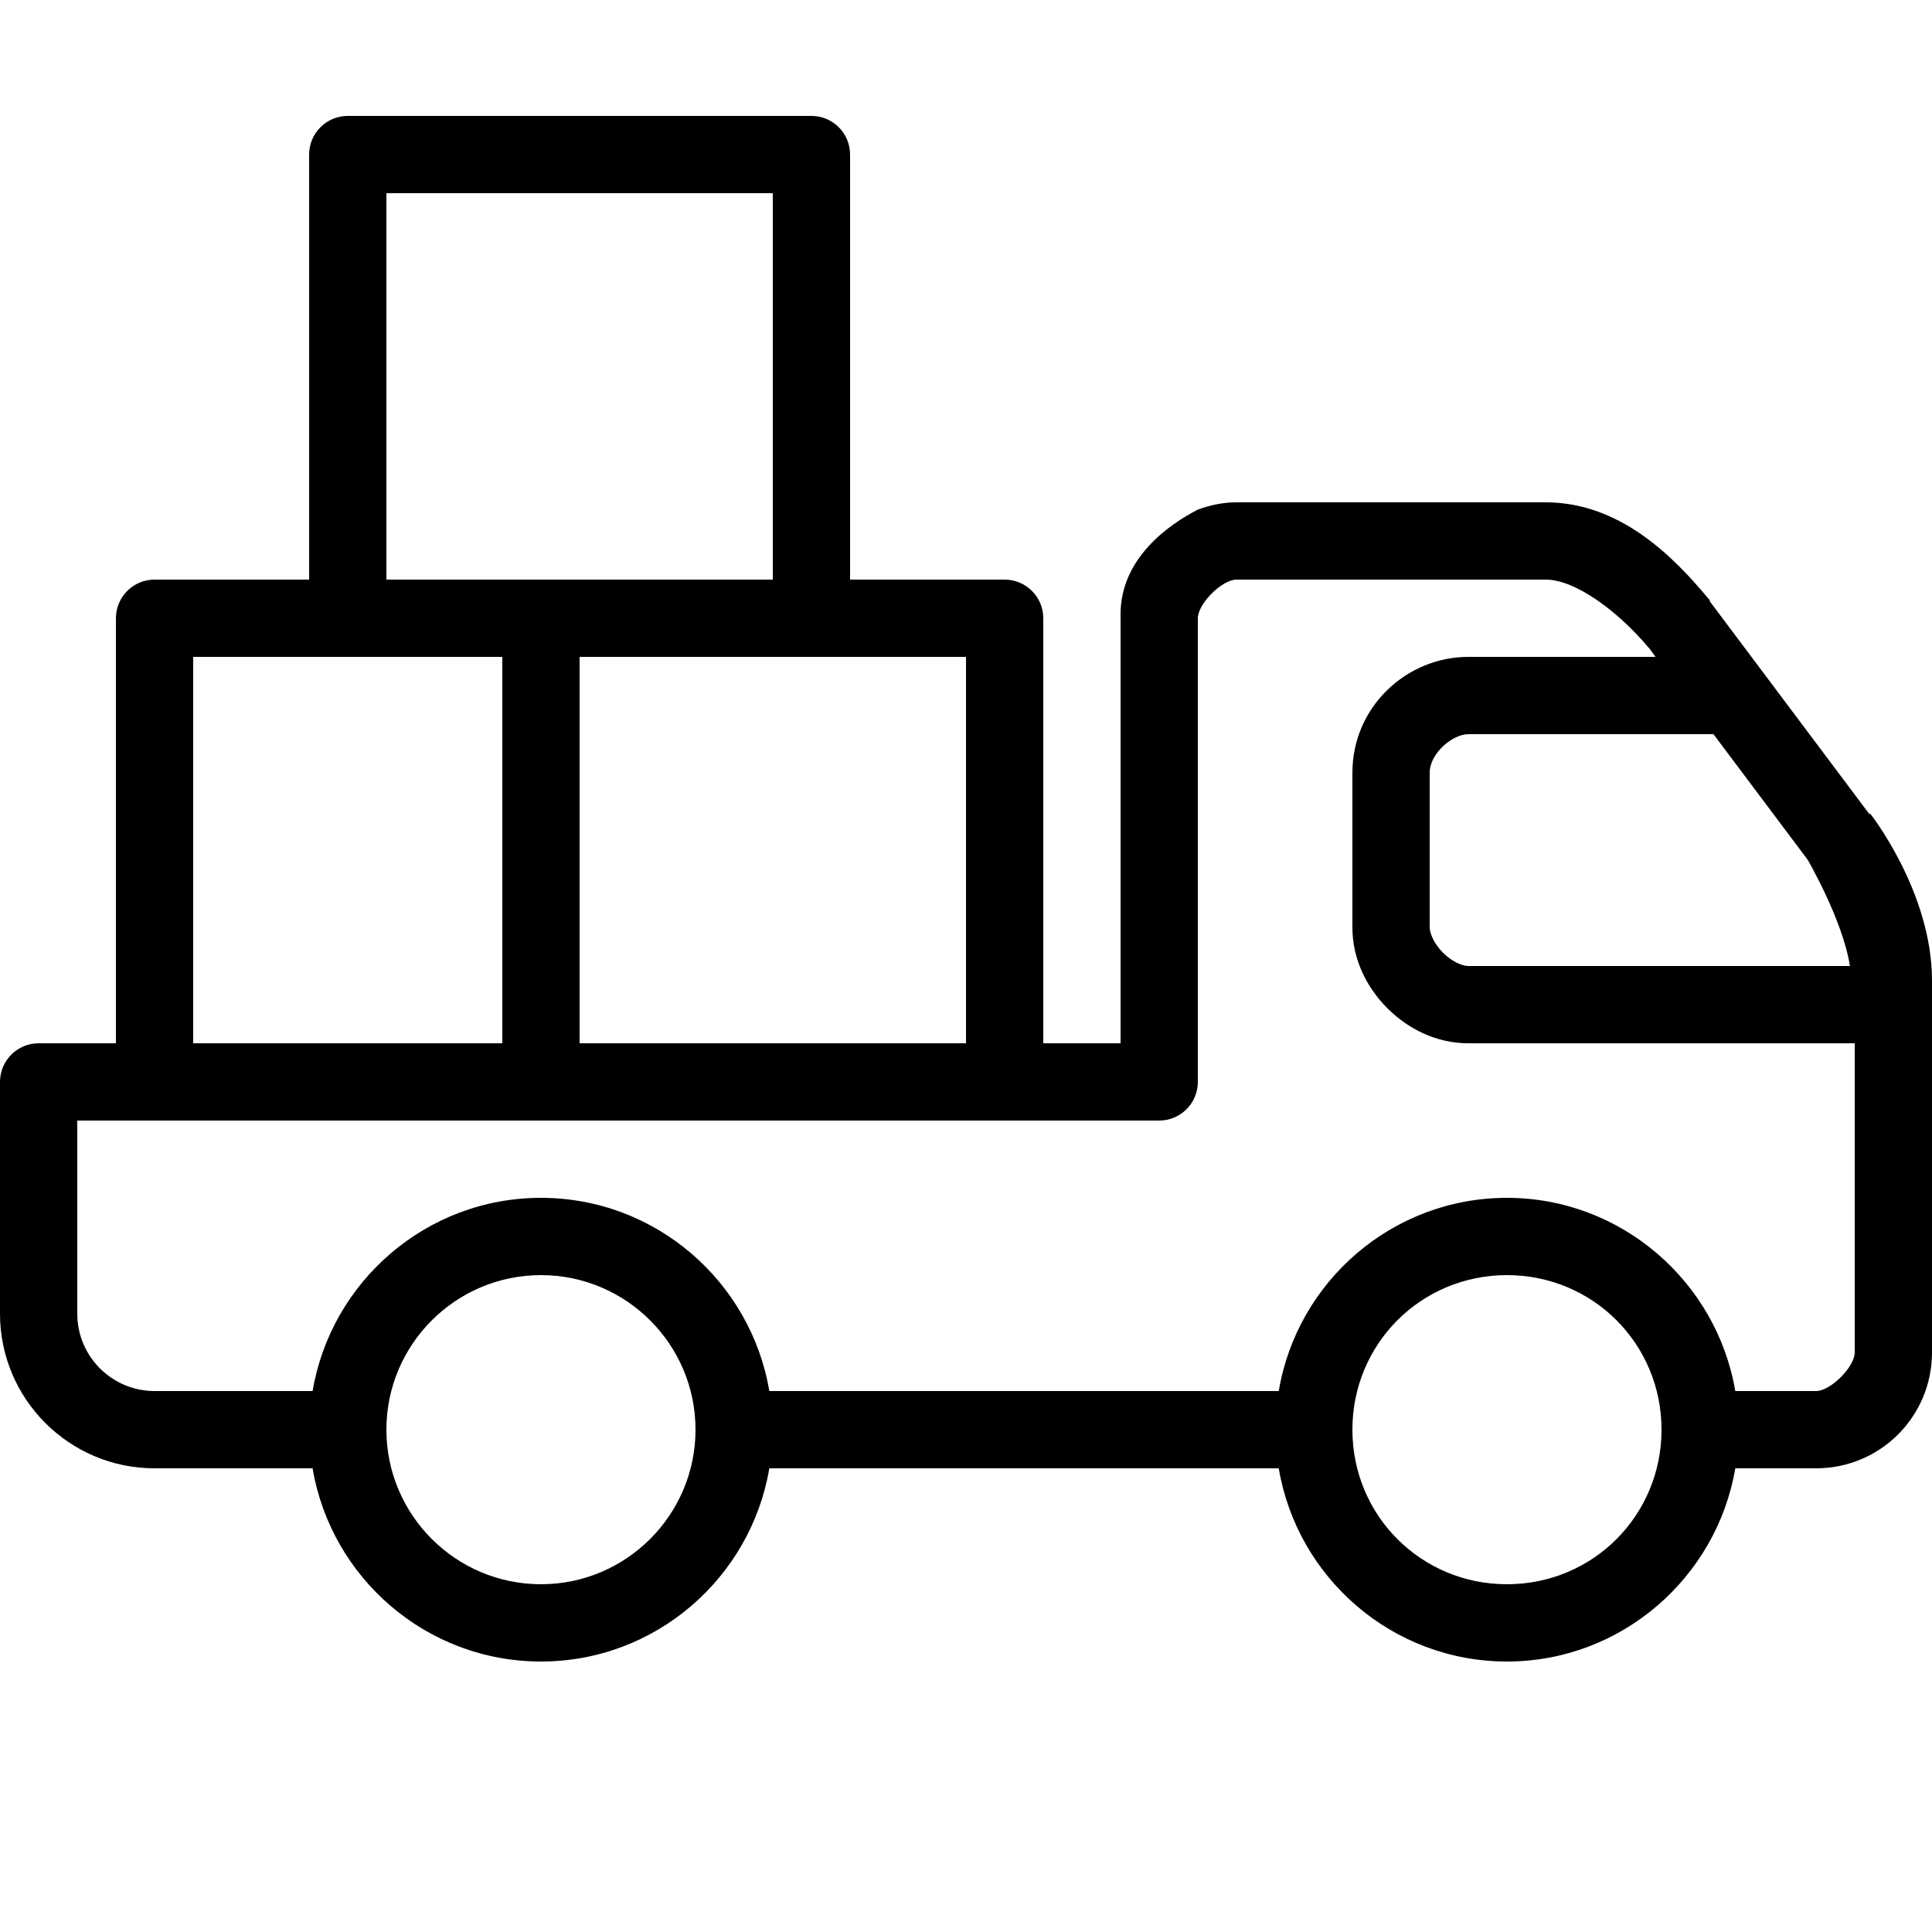
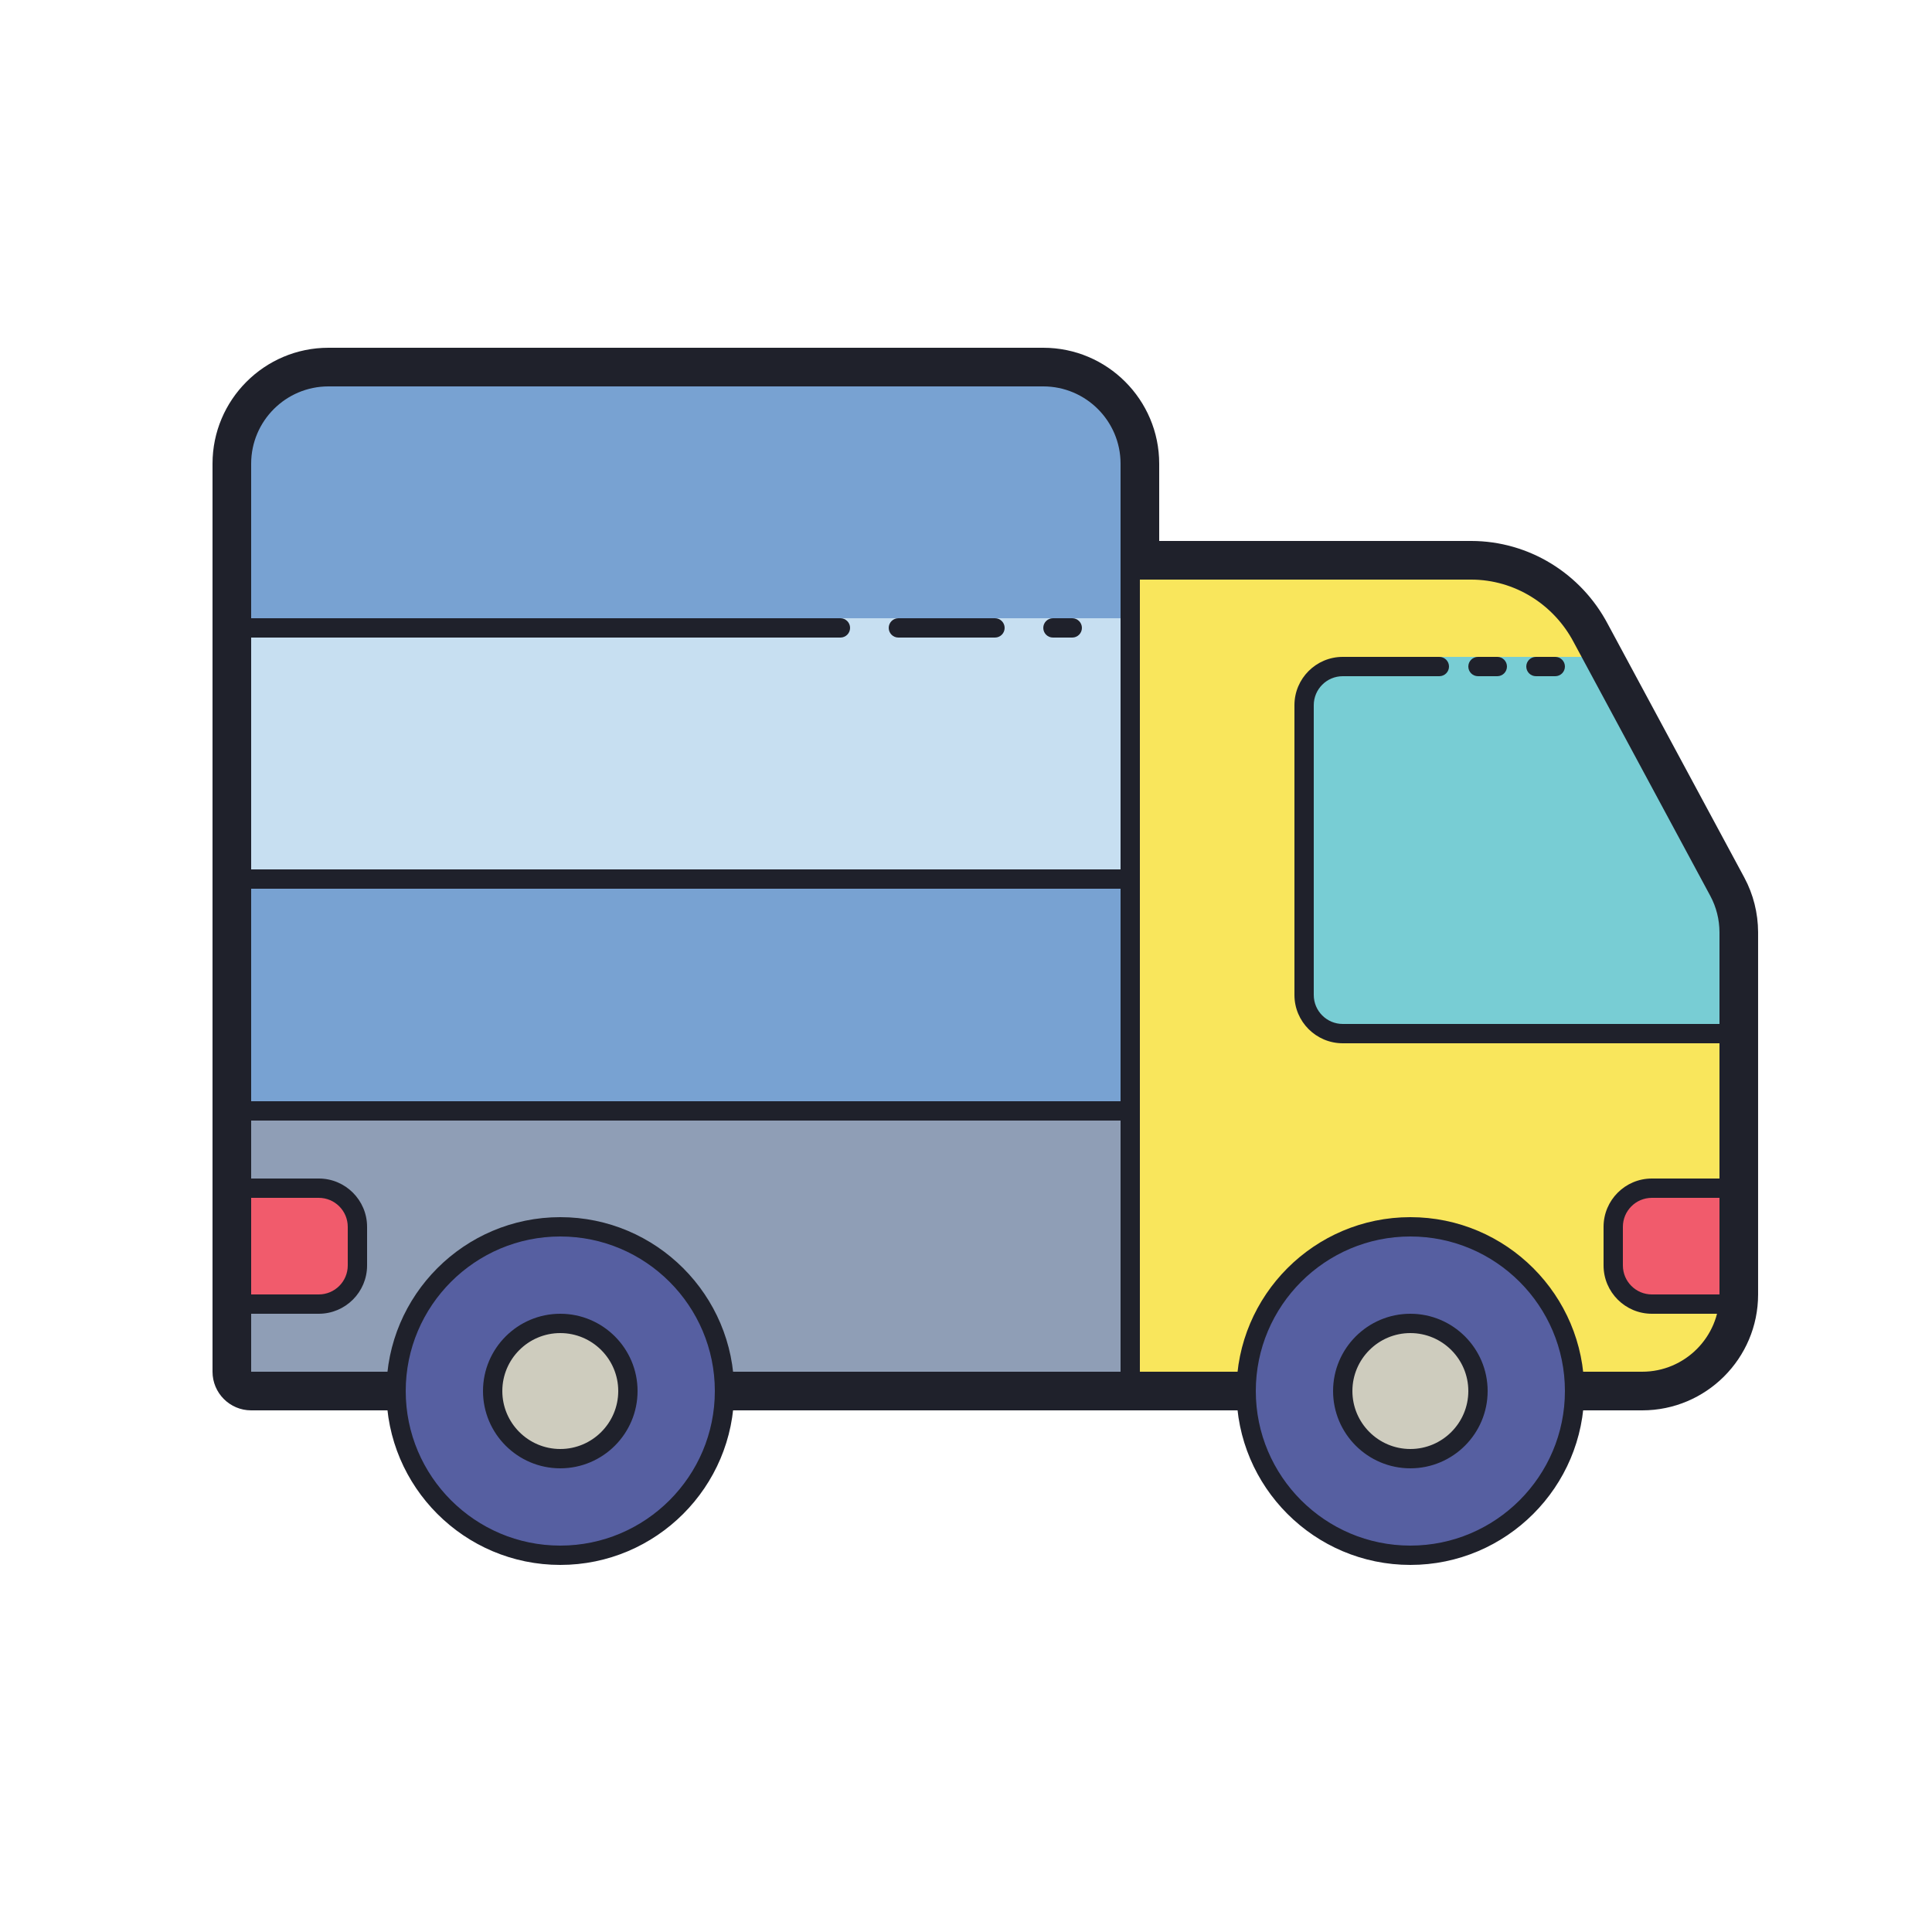
- <svg xmlns="http://www.w3.org/2000/svg" fill="#000000" viewBox="0 0 50 50" width="500px" height="500px">
-   <path d="M48.406,21.063h-0.031l-4.125-5.5v-0.031L44.219,15.5C43.297,14.387,41.914,13,40,13h-8c-0.355,0-0.684,0.074-1,0.188 c-0.727,0.375-2.004,1.245-2,2.719V25v0.95V27h-2V16c0-0.552-0.448-1-1-1h-4V4c0-0.552-0.448-1-1-1H9C8.448,3,8,3.448,8,4v11H4 c-0.552,0-1,0.448-1,1v11H1c-0.552,0-1,0.448-1,1v6c0,2.206,1.794,4,4,4h4.09c0.478,2.833,2.942,5,5.91,5s5.431-2.167,5.91-5h13.184 c0.477,2.836,2.941,5,5.906,5c2.96,0,5.429-2.172,5.909-5H45h1h1c1.66,0,3-1.34,3-3v-9.625C50,23.086,48.406,21.063,48.406,21.063z M44.344,19l2.438,3.25c0,0,0.906,1.551,1.094,2.75H38c-0.168,0-0.438-0.125-0.656-0.344S37,24.168,37,24v-4c0-0.504,0.594-1,1-1 H44.344z M25,27H15V17h10V27z M10,5h10v10h-4h-2h-4V5z M5,17h4h4v10H5V17z M14,41c-2.206,0-4-1.794-4-4s1.794-4,4-4s4,1.794,4,4 S16.206,41,14,41z M39,41c-2.223,0-4-1.777-4-4s1.777-4,4-4s4,1.777,4,4S41.223,41,39,41z M48,35c0,0.375-0.625,1-1,1h-1h-1h-0.091 c-0.48-2.828-2.95-5-5.909-5c-2.965,0-5.43,2.164-5.906,5H33H19.91c-0.478-2.833-2.942-5-5.91-5s-5.431,2.167-5.91,5H4 c-1.103,0-2-0.897-2-2v-5h2h10h2h10h4c0.552,0,1-0.448,1-1v-2.05V24v-8c0-0.375,0.625-1,1-1h8c0.785,0,1.891,0.84,2.656,1.75 c0.008,0.012,0.023,0.02,0.031,0.031L42.844,17H38c-1.594,0-3,1.289-3,3v4c0,0.832,0.375,1.563,0.906,2.094S37.168,27,38,27h10V35z" />
+ <svg xmlns="http://www.w3.org/2000/svg" viewBox="0 0 100 100" width="512px" height="512px">
+   <path fill="#f9e65c" d="M90.005,48.25c-0.003-0.821-0.208-1.629-0.598-2.352l-7.068-13.125 c-1.208-2.296-3.588-3.735-6.182-3.74L58,29.007V72h1h26.001c2.761,0,4.999-2.238,5-4.999L90.005,48.25z" />
+   <path fill="#78a2d2" d="M54,19H17c-2.761,0-5,2.239-5,5v47c0,0.552,0.448,1,1,1h46V24C59,21.239,56.761,19,54,19z" />
+   <path fill="#8f9eb6" d="M12,57v14c0,0.552,0.448,1,1,1h46V57H12z" />
+   <path fill="#78cdd4" d="M83,34h-8.5v0.5h-5c-1.105,0-2,0.895-2,2v15c0,1.104,0.895,2,2,2H90V47L83,34z" />
+   <rect width="47" height="14" x="12" y="32" fill="#c7dff1" />
+   <path fill="#1f212b" d="M90,54H69.5c-1.379,0-2.5-1.121-2.5-2.5v-15c0-1.379,1.121-2.5,2.5-2.5h5c0.276,0,0.5,0.224,0.5,0.5 S74.776,35,74.5,35h-5c-0.827,0-1.5,0.673-1.5,1.5v15c0,0.827,0.673,1.5,1.5,1.5H90c0.276,0,0.5,0.224,0.5,0.5S90.276,54,90,54z" />
+   <circle cx="73" cy="72" r="3.5" fill="#ceccbe" />
+   <path fill="#1f212b" d="M85.001,73H13c-1.103,0-2-0.897-2-2V24c0-3.309,2.691-6,6-6h37c3.309,0,6,2.691,6,6v4h16.159 c2.974,0.006,5.681,1.678,7.064,4.308l7.064,13.117c0.466,0.866,0.708,1.842,0.712,2.821v18.755C90.999,70.309,88.309,73,85.001,73z M17,20c-2.206,0-4,1.794-4,4v47h72.001c2.205,0,3.998-1.794,3.999-3.999V48.25c-0.002-0.649-0.163-1.3-0.474-1.877l-7.068-13.125 c-1.042-1.981-3.072-3.244-5.303-3.248H58.998C58.446,29.999,58,29.552,58,29v-5c0-2.206-1.794-4-4-4H17z" />
+   <rect width="1" height="43" x="58" y="29" fill="#1f212b" />
+   <rect width="46" height="1" x="12" y="57" fill="#1f212b" />
+   <path fill="#f15b6c" d="M16.5,67.5h-4v-6h4c1.105,0,2,0.895,2,2v2C18.5,66.605,17.605,67.5,16.5,67.5z" />
+   <path fill="#f15b6c" d="M85.5,61.5h4v6h-4c-1.105,0-2-0.895-2-2v-2C83.5,62.395,84.395,61.5,85.5,61.5z" />
+   <path fill="#1f212b" d="M16.5,68h-4c-0.276,0-0.5-0.224-0.5-0.5v-6c0-0.276,0.224-0.5,0.5-0.5h4c1.379,0,2.5,1.121,2.5,2.5v2 C19,66.879,17.879,68,16.5,68z M13,67h3.5c0.827,0,1.5-0.673,1.5-1.5v-2c0-0.827-0.673-1.5-1.5-1.5H13V67z" />
+   <path fill="#1f212b" d="M89.5,68h-4c-1.379,0-2.5-1.121-2.5-2.5v-2c0-1.379,1.121-2.5,2.5-2.5h4c0.276,0,0.5,0.224,0.5,0.5v6 C90,67.776,89.776,68,89.5,68z M85.5,62c-0.827,0-1.5,0.673-1.5,1.5v2c0,0.827,0.673,1.5,1.5,1.5H89v-5H85.5z" />
+   <circle cx="29" cy="72" r="8.5" fill="#565fa1" />
+   <circle cx="29" cy="72" r="3.5" fill="#ceccbe" />
+   <path fill="#1f212b" d="M29,81c-4.963,0-9-4.037-9-9s4.037-9,9-9s9,4.037,9,9S33.963,81,29,81z M29,64c-4.411,0-8,3.589-8,8 s3.589,8,8,8s8-3.589,8-8S33.411,64,29,64z" />
+   <path fill="#1f212b" d="M29,76c-2.206,0-4-1.794-4-4s1.794-4,4-4s4,1.794,4,4S31.206,76,29,76z M29,69c-1.654,0-3,1.346-3,3 s1.346,3,3,3s3-1.346,3-3S30.654,69,29,69z" />
+   <circle cx="73" cy="72" r="8.5" fill="#565fa1" />
+   <path fill="#1f212b" d="M73,81c-4.963,0-9-4.037-9-9s4.037-9,9-9s9,4.037,9,9S77.963,81,73,81z M73,64c-4.411,0-8,3.589-8,8 s3.589,8,8,8s8-3.589,8-8S77.411,64,73,64z" />
+   <circle cx="73" cy="72" r="3.5" fill="#ceccbe" />
+   <path fill="#1f212b" d="M73,76c-2.206,0-4-1.794-4-4s1.794-4,4-4s4,1.794,4,4S75.206,76,73,76z M73,69c-1.654,0-3,1.346-3,3 s1.346,3,3,3s3-1.346,3-3S74.654,69,73,69z" />
+   <path fill="#1f212b" d="M43.5,33h-31c-0.276,0-0.5-0.224-0.5-0.5s0.224-0.5,0.5-0.5h31c0.276,0,0.5,0.224,0.5,0.5 S43.776,33,43.5,33z" />
+   <path fill="#1f212b" d="M58.5,46h-46c-0.276,0-0.5-0.224-0.5-0.5s0.224-0.5,0.5-0.5h46c0.276,0,0.5,0.224,0.5,0.5 S58.776,46,58.5,46z" />
+   <path fill="#1f212b" d="M55.5,33h-1c-0.276,0-0.5-0.224-0.5-0.5s0.224-0.5,0.5-0.5h1c0.276,0,0.5,0.224,0.5,0.5 S55.776,33,55.5,33z" />
+   <path fill="#1f212b" d="M51.5,33h-5c-0.276,0-0.5-0.224-0.5-0.5s0.224-0.5,0.5-0.5h5c0.276,0,0.5,0.224,0.5,0.5 S51.776,33,51.5,33z" />
+   <path fill="#1f212b" d="M77.5,35h-1c-0.276,0-0.5-0.224-0.5-0.5s0.224-0.5,0.5-0.5h1c0.276,0,0.5,0.224,0.5,0.5 S77.776,35,77.5,35z" />
+   <path fill="#1f212b" d="M80.5,35h-1c-0.276,0-0.5-0.224-0.5-0.5s0.224-0.5,0.5-0.5h1c0.276,0,0.5,0.224,0.5,0.5 S80.776,35,80.5,35z" />
</svg>
